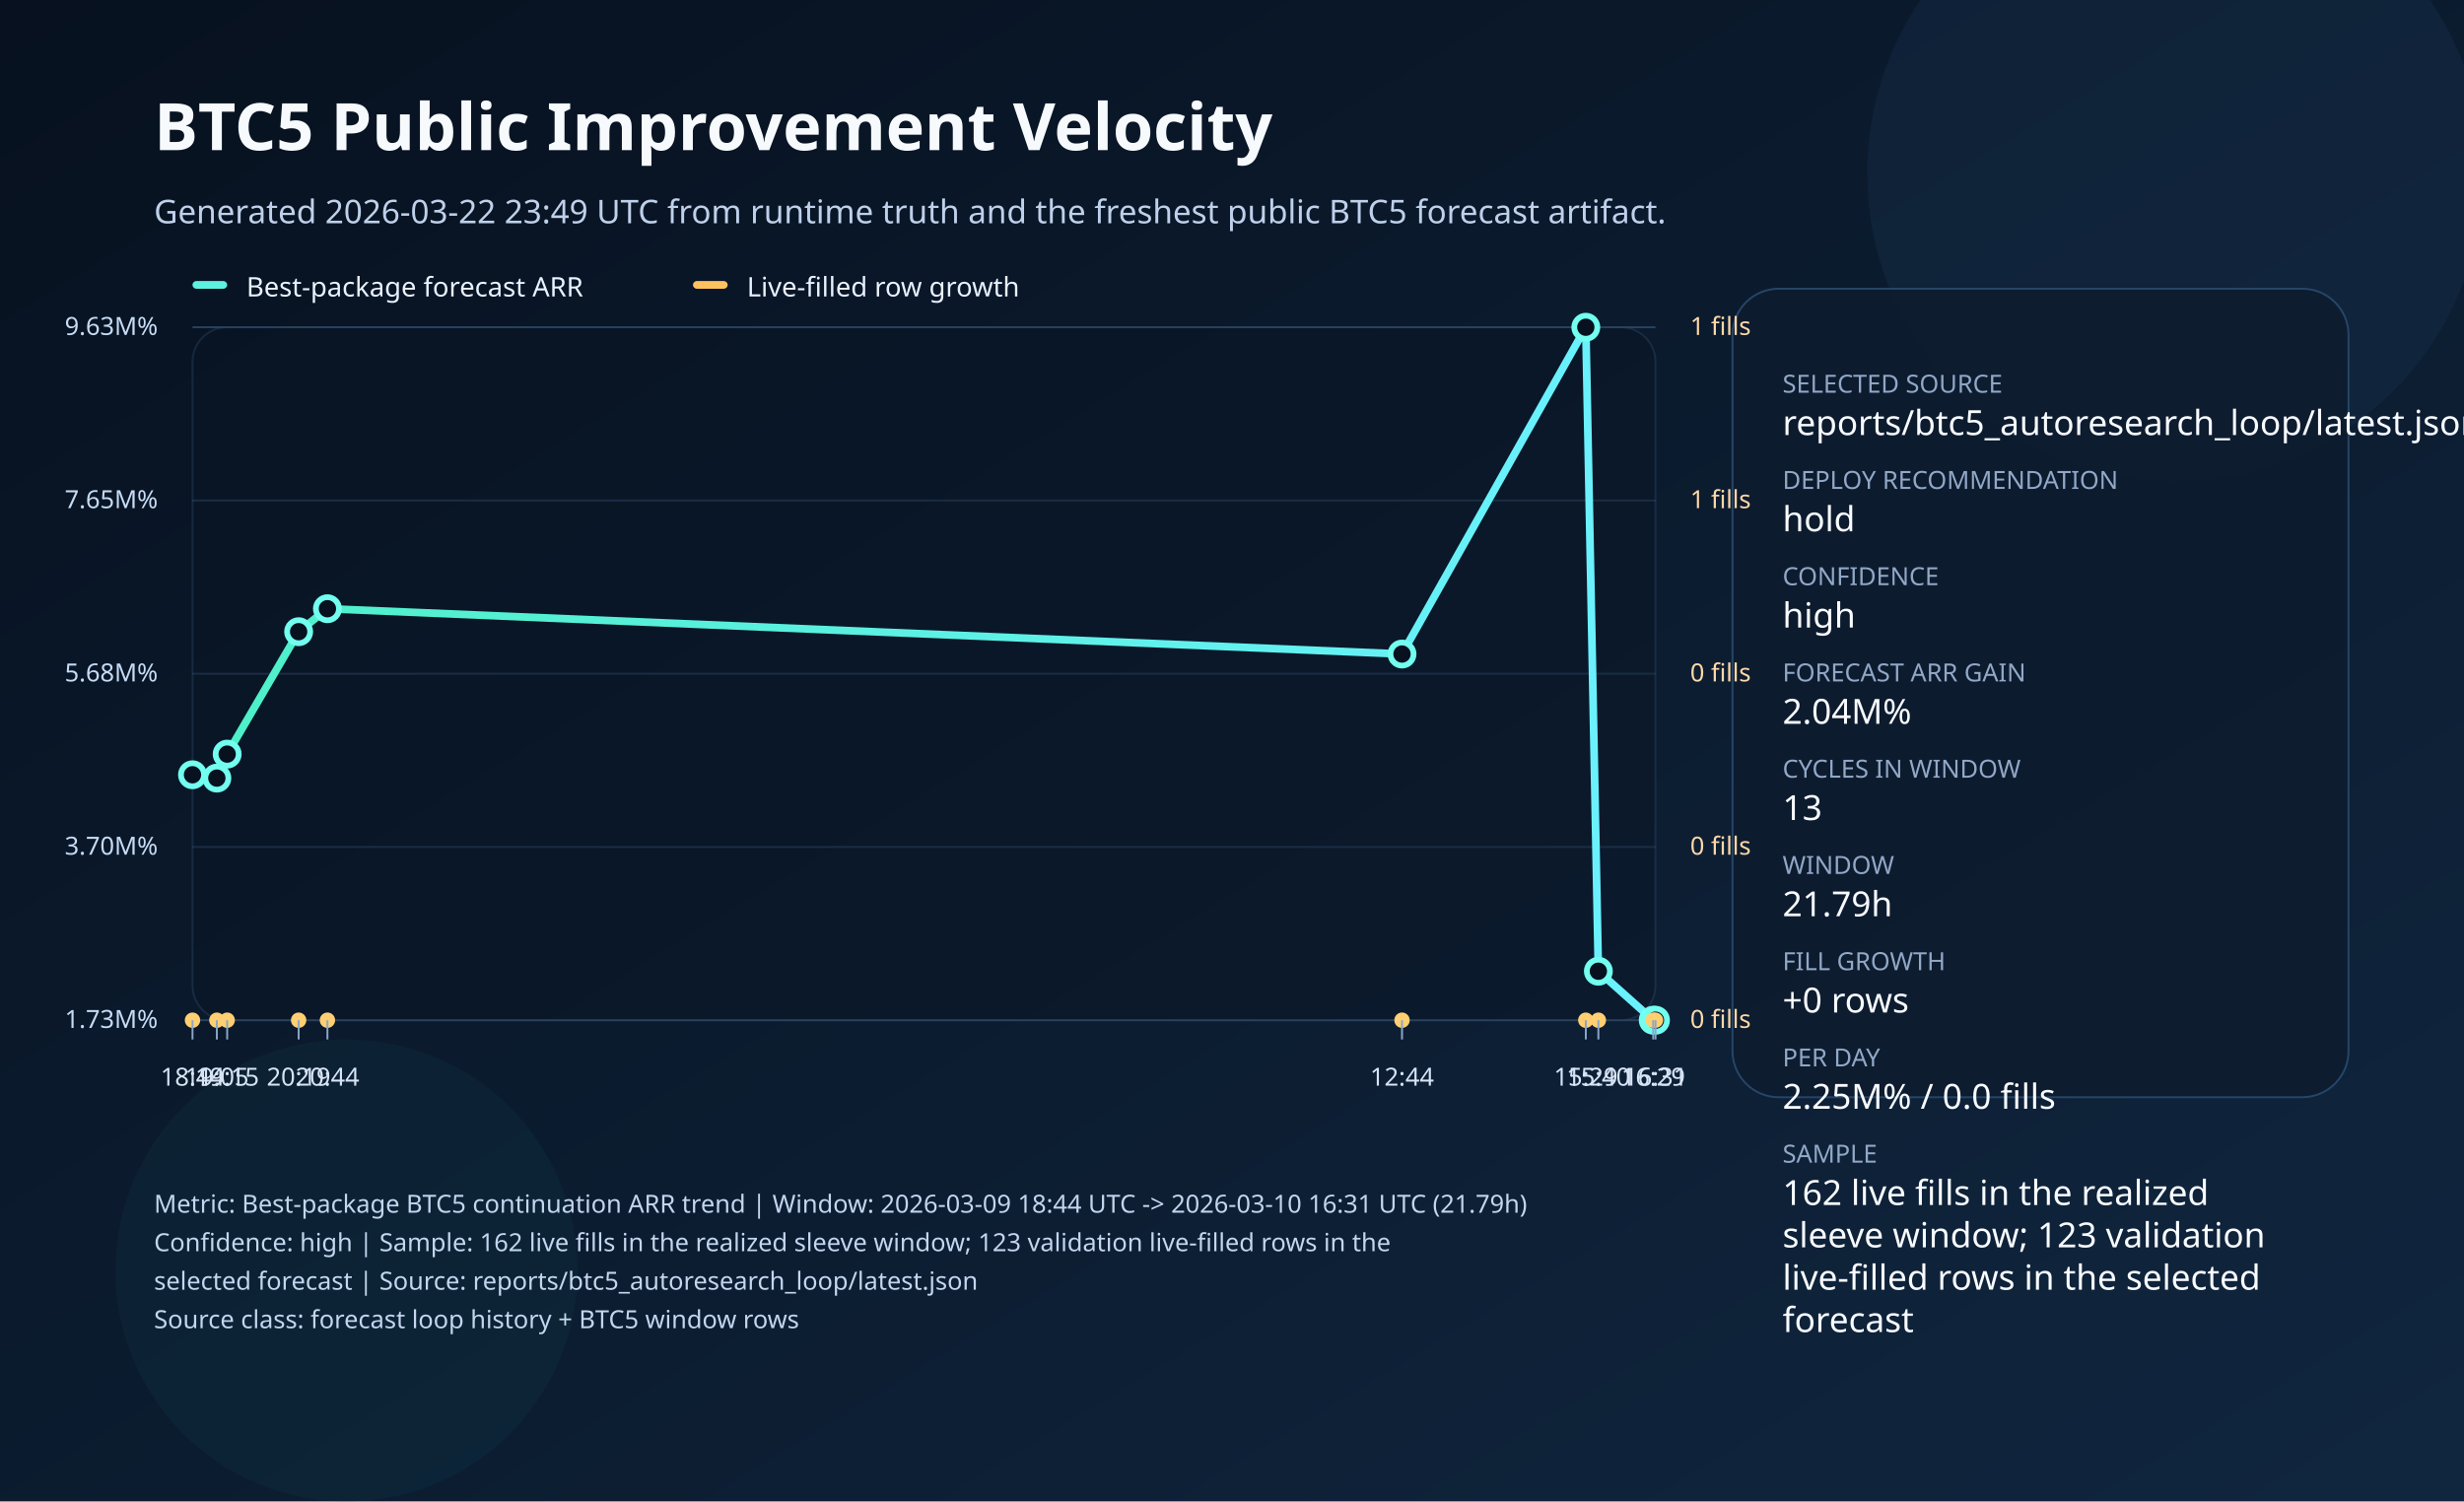
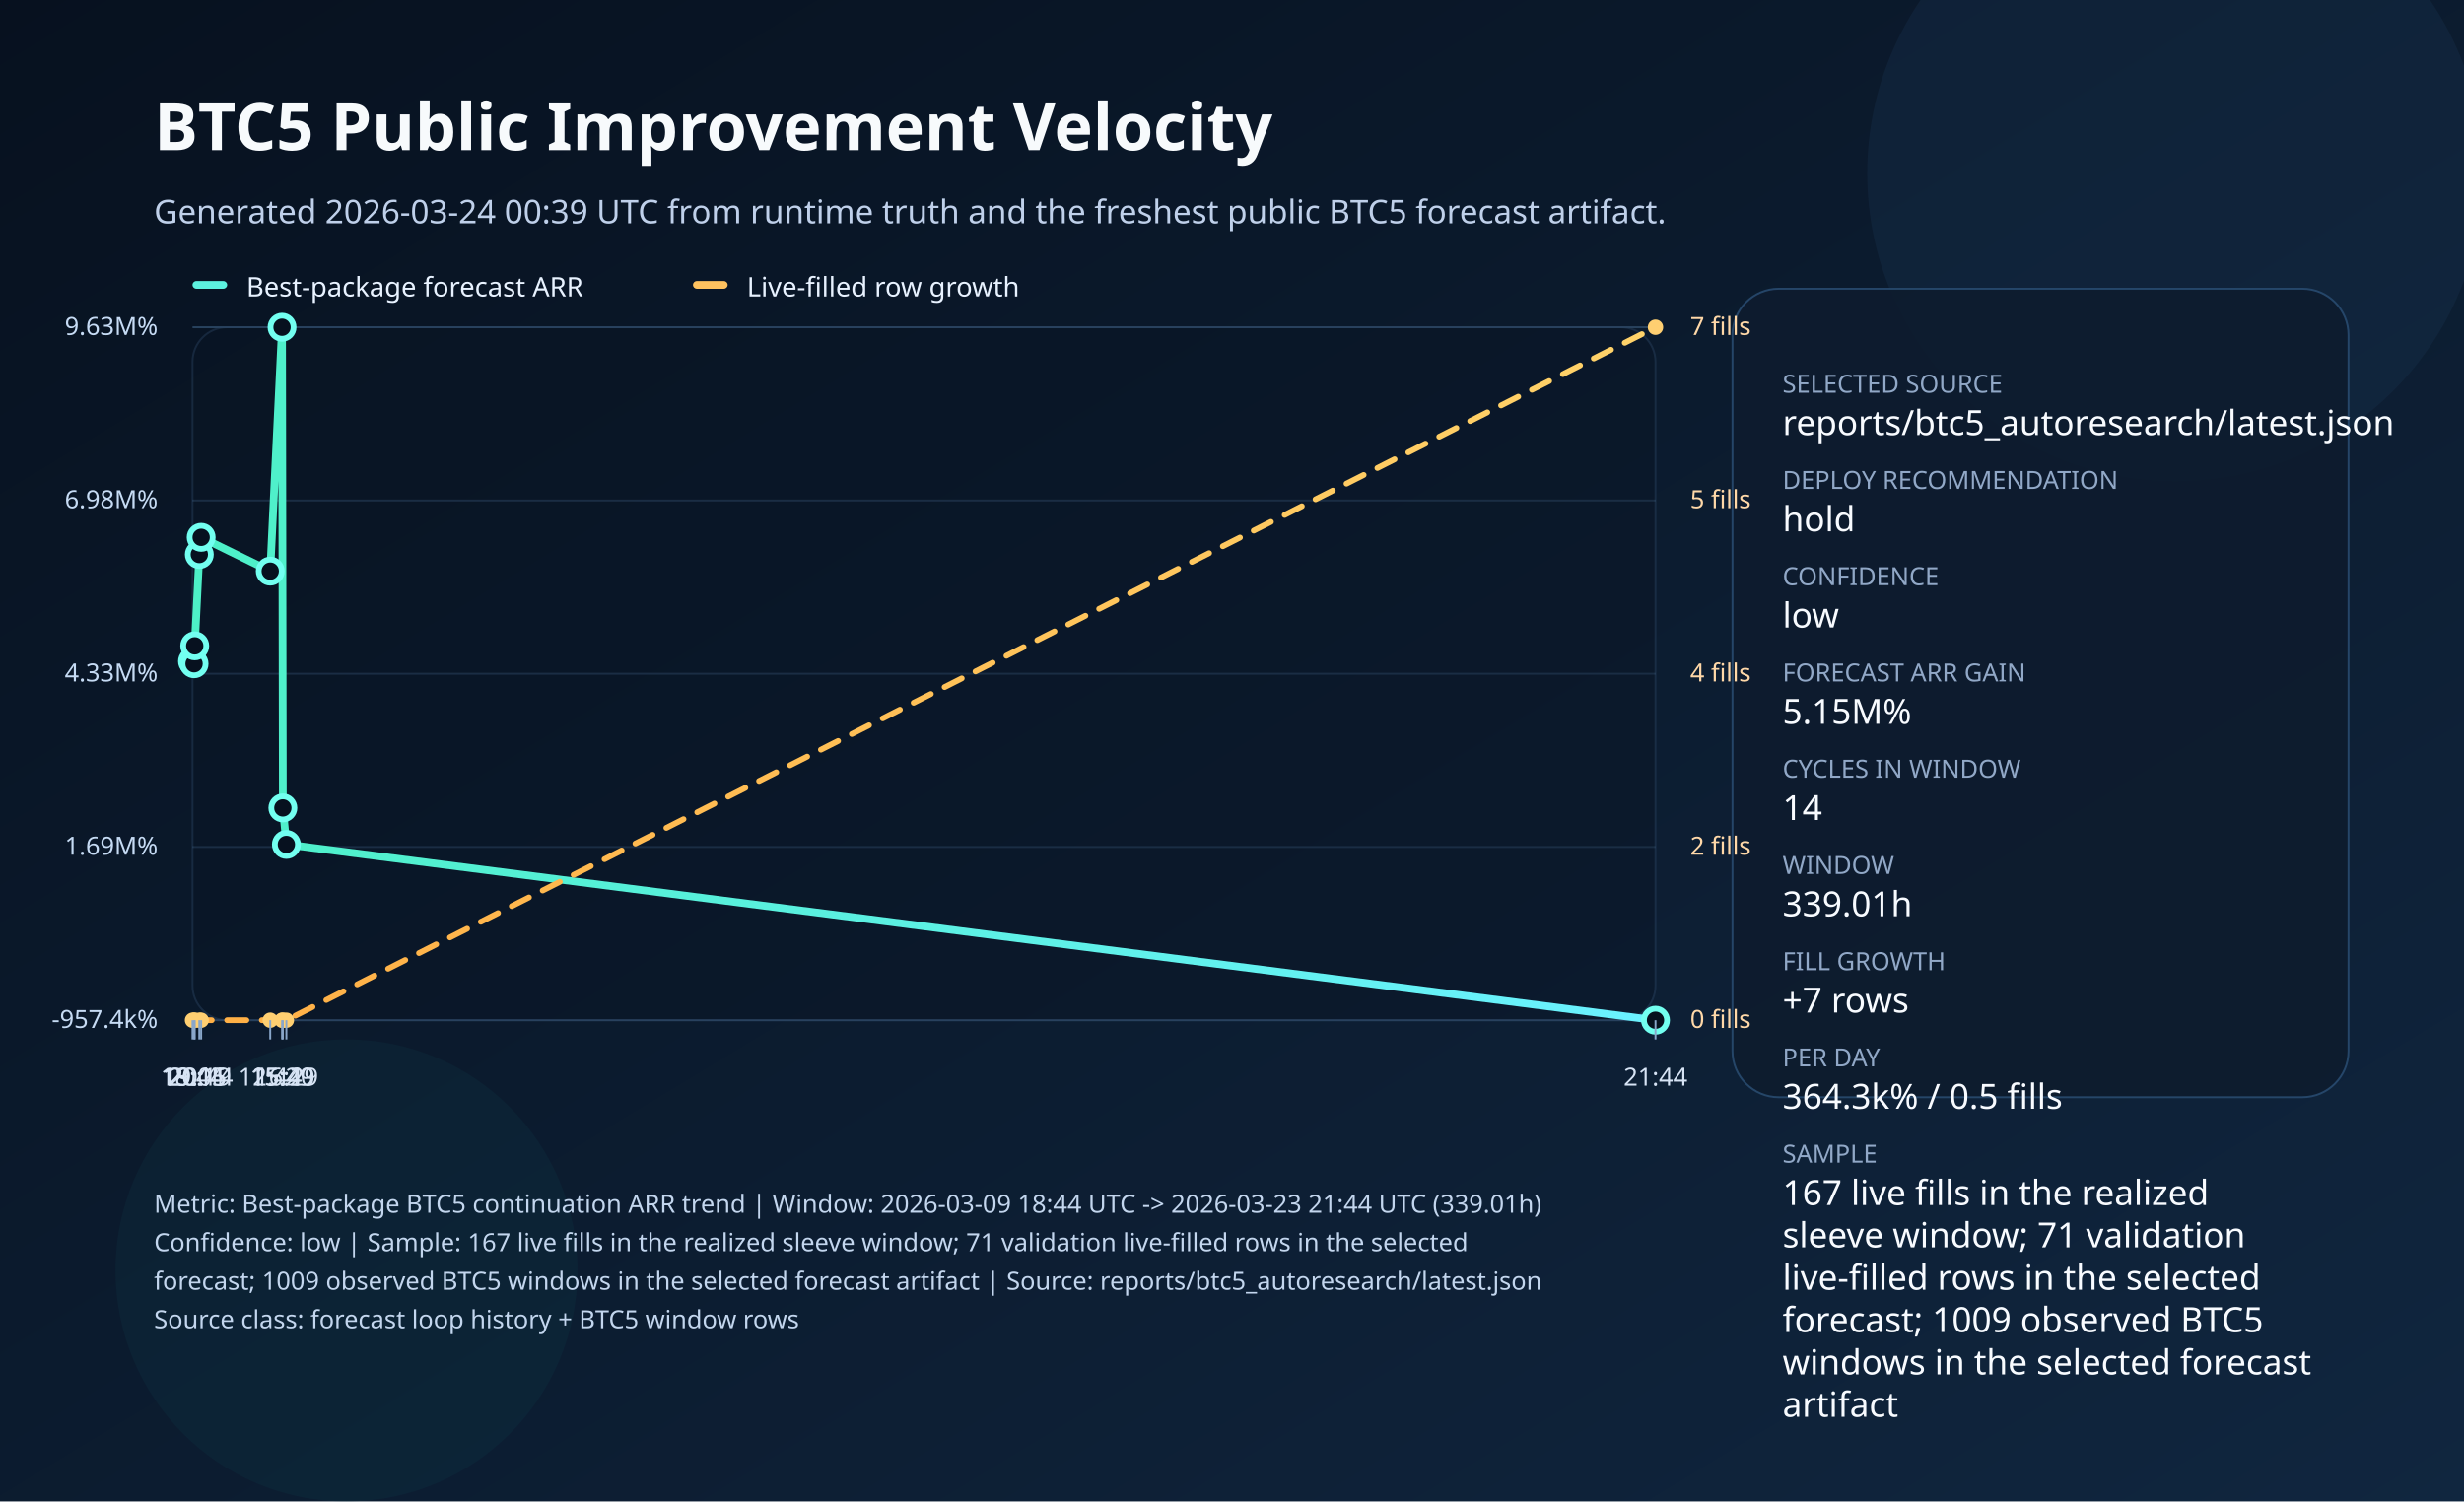
<svg xmlns="http://www.w3.org/2000/svg" width="1280" height="780" viewBox="0 0 1280 780">
  <defs>
    <linearGradient id="bg" x1="0" x2="1" y1="0" y2="1">
      <stop offset="0%" stop-color="#07111f" />
      <stop offset="100%" stop-color="#10263f" />
    </linearGradient>
    <linearGradient id="forecastLine" x1="0" x2="1" y1="0" y2="0">
      <stop offset="0%" stop-color="#4df0c7" />
      <stop offset="100%" stop-color="#6bf1ff" />
    </linearGradient>
    <linearGradient id="fillLine" x1="0" x2="1" y1="0" y2="0">
      <stop offset="0%" stop-color="#ffaf45" />
      <stop offset="100%" stop-color="#ffd36a" />
    </linearGradient>
  </defs>
  <rect width="1280" height="780" fill="url(#bg)" />
  <circle cx="1130" cy="90" r="160" fill="#18314d" opacity="0.35" />
  <circle cx="180" cy="660" r="120" fill="#0c3b49" opacity="0.22" />
  <text x="80" y="78" font-family="'Trebuchet MS','Segoe UI',sans-serif" font-size="34" font-weight="700" fill="#f7fafc">BTC5 Public Improvement Velocity</text>
-   <text x="80" y="116" font-family="'Trebuchet MS','Segoe UI',sans-serif" font-size="17" fill="#bfd0ea">Generated 2026-03-22 23:49 UTC from runtime truth and the freshest public BTC5 forecast artifact.</text>
+   <text x="80" y="116" font-family="'Trebuchet MS','Segoe UI',sans-serif" font-size="17" fill="#bfd0ea">Generated 2026-03-24 00:39 UTC from runtime truth and the freshest public BTC5 forecast artifact.</text>
  <rect x="900" y="150" width="320" height="420" rx="24" fill="#0d1b2e" opacity="0.92" stroke="#27496d" />
  <line x1="100" y1="170.00" x2="860" y2="170.00" stroke="#28425e" stroke-width="1" />
  <line x1="100" y1="260.00" x2="860" y2="260.00" stroke="#28425e" stroke-width="1" />
  <line x1="100" y1="350.00" x2="860" y2="350.00" stroke="#28425e" stroke-width="1" />
  <line x1="100" y1="440.00" x2="860" y2="440.00" stroke="#28425e" stroke-width="1" />
  <line x1="100" y1="530.00" x2="860" y2="530.00" stroke="#28425e" stroke-width="1" />
  <rect x="100" y="170" width="760" height="360" rx="18" fill="#081423" opacity="0.45" stroke="#29405d" />
-   <polyline points="100.00,402.49 112.65,404.23 118.01,391.76 155.14,328.17 170.09,316.23 728.32,339.77 823.80,170.00 830.32,504.56 858.81,530.00 860.00,530.00" fill="none" stroke="url(#forecastLine)" stroke-width="4" stroke-linecap="round" stroke-linejoin="round" />
-   <circle cx="100.00" cy="402.49" r="6" fill="#07111f" stroke="#72fff0" stroke-width="3" />
-   <circle cx="112.65" cy="404.23" r="6" fill="#07111f" stroke="#72fff0" stroke-width="3" />
-   <circle cx="118.01" cy="391.76" r="6" fill="#07111f" stroke="#72fff0" stroke-width="3" />
-   <circle cx="155.14" cy="328.17" r="6" fill="#07111f" stroke="#72fff0" stroke-width="3" />
-   <circle cx="170.09" cy="316.23" r="6" fill="#07111f" stroke="#72fff0" stroke-width="3" />
-   <circle cx="728.32" cy="339.77" r="6" fill="#07111f" stroke="#72fff0" stroke-width="3" />
-   <circle cx="823.80" cy="170.00" r="6" fill="#07111f" stroke="#72fff0" stroke-width="3" />
-   <circle cx="830.32" cy="504.56" r="6" fill="#07111f" stroke="#72fff0" stroke-width="3" />
-   <circle cx="858.81" cy="530.00" r="6" fill="#07111f" stroke="#72fff0" stroke-width="3" />
+   <polyline points="100.00,343.52 100.81,344.82 101.16,335.51 103.54,288.06 104.50,279.14 140.38,296.71 146.52,170.00 146.94,419.71 148.77,438.69 860.00,530.00" fill="none" stroke="url(#forecastLine)" stroke-width="4" stroke-linecap="round" stroke-linejoin="round" />
+   <circle cx="100.00" cy="343.52" r="6" fill="#07111f" stroke="#72fff0" stroke-width="3" />
+   <circle cx="100.81" cy="344.82" r="6" fill="#07111f" stroke="#72fff0" stroke-width="3" />
+   <circle cx="101.16" cy="335.51" r="6" fill="#07111f" stroke="#72fff0" stroke-width="3" />
+   <circle cx="103.54" cy="288.06" r="6" fill="#07111f" stroke="#72fff0" stroke-width="3" />
+   <circle cx="104.50" cy="279.14" r="6" fill="#07111f" stroke="#72fff0" stroke-width="3" />
+   <circle cx="140.38" cy="296.71" r="6" fill="#07111f" stroke="#72fff0" stroke-width="3" />
+   <circle cx="146.52" cy="170.00" r="6" fill="#07111f" stroke="#72fff0" stroke-width="3" />
+   <circle cx="146.94" cy="419.71" r="6" fill="#07111f" stroke="#72fff0" stroke-width="3" />
+   <circle cx="148.77" cy="438.69" r="6" fill="#07111f" stroke="#72fff0" stroke-width="3" />
  <circle cx="860.00" cy="530.00" r="6" fill="#07111f" stroke="#72fff0" stroke-width="3" />
-   <polyline points="100.00,530.00 112.65,530.00 118.01,530.00 155.14,530.00 170.09,530.00 728.32,530.00 823.80,530.00 830.32,530.00 858.81,530.00 860.00,530.00" fill="none" stroke="url(#fillLine)" stroke-width="3" stroke-dasharray="10 8" stroke-linecap="round" stroke-linejoin="round" />
+   <polyline points="100.00,530.00 100.81,530.00 101.16,530.00 103.54,530.00 104.50,530.00 140.38,530.00 146.52,530.00 146.94,530.00 148.77,530.00 860.00,170.00" fill="none" stroke="url(#fillLine)" stroke-width="3" stroke-dasharray="10 8" stroke-linecap="round" stroke-linejoin="round" />
  <circle cx="100.00" cy="530.00" r="4" fill="#ffcf71" />
-   <circle cx="112.65" cy="530.00" r="4" fill="#ffcf71" />
-   <circle cx="118.01" cy="530.00" r="4" fill="#ffcf71" />
-   <circle cx="155.14" cy="530.00" r="4" fill="#ffcf71" />
-   <circle cx="170.09" cy="530.00" r="4" fill="#ffcf71" />
-   <circle cx="728.32" cy="530.00" r="4" fill="#ffcf71" />
-   <circle cx="823.80" cy="530.00" r="4" fill="#ffcf71" />
-   <circle cx="830.32" cy="530.00" r="4" fill="#ffcf71" />
-   <circle cx="858.81" cy="530.00" r="4" fill="#ffcf71" />
-   <circle cx="860.00" cy="530.00" r="4" fill="#ffcf71" />
+   <circle cx="100.81" cy="530.00" r="4" fill="#ffcf71" />
+   <circle cx="101.16" cy="530.00" r="4" fill="#ffcf71" />
+   <circle cx="103.54" cy="530.00" r="4" fill="#ffcf71" />
+   <circle cx="104.50" cy="530.00" r="4" fill="#ffcf71" />
+   <circle cx="140.38" cy="530.00" r="4" fill="#ffcf71" />
+   <circle cx="146.52" cy="530.00" r="4" fill="#ffcf71" />
+   <circle cx="146.94" cy="530.00" r="4" fill="#ffcf71" />
+   <circle cx="148.77" cy="530.00" r="4" fill="#ffcf71" />
+   <circle cx="860.00" cy="170.00" r="4" fill="#ffcf71" />
  <line x1="100.00" y1="530" x2="100.00" y2="540" stroke="#89a6ca" />
  <text x="100.00" y="564" text-anchor="middle" font-family="'Trebuchet MS','Segoe UI',sans-serif" font-size="13" fill="#d7e4f5">18:44</text>
-   <line x1="112.65" y1="530" x2="112.65" y2="540" stroke="#89a6ca" />
-   <text x="112.65" y="564" text-anchor="middle" font-family="'Trebuchet MS','Segoe UI',sans-serif" font-size="13" fill="#d7e4f5">19:05</text>
-   <line x1="118.01" y1="530" x2="118.01" y2="540" stroke="#89a6ca" />
-   <text x="118.01" y="564" text-anchor="middle" font-family="'Trebuchet MS','Segoe UI',sans-serif" font-size="13" fill="#d7e4f5">19:15</text>
-   <line x1="155.14" y1="530" x2="155.14" y2="540" stroke="#89a6ca" />
-   <text x="155.14" y="564" text-anchor="middle" font-family="'Trebuchet MS','Segoe UI',sans-serif" font-size="13" fill="#d7e4f5">20:19</text>
-   <line x1="170.09" y1="530" x2="170.09" y2="540" stroke="#89a6ca" />
-   <text x="170.09" y="564" text-anchor="middle" font-family="'Trebuchet MS','Segoe UI',sans-serif" font-size="13" fill="#d7e4f5">20:44</text>
-   <line x1="728.32" y1="530" x2="728.32" y2="540" stroke="#89a6ca" />
-   <text x="728.32" y="564" text-anchor="middle" font-family="'Trebuchet MS','Segoe UI',sans-serif" font-size="13" fill="#d7e4f5">12:44</text>
-   <line x1="823.80" y1="530" x2="823.80" y2="540" stroke="#89a6ca" />
-   <text x="823.80" y="564" text-anchor="middle" font-family="'Trebuchet MS','Segoe UI',sans-serif" font-size="13" fill="#d7e4f5">15:29</text>
-   <line x1="830.32" y1="530" x2="830.32" y2="540" stroke="#89a6ca" />
-   <text x="830.32" y="564" text-anchor="middle" font-family="'Trebuchet MS','Segoe UI',sans-serif" font-size="13" fill="#d7e4f5">15:40</text>
-   <line x1="858.81" y1="530" x2="858.81" y2="540" stroke="#89a6ca" />
-   <text x="858.81" y="564" text-anchor="middle" font-family="'Trebuchet MS','Segoe UI',sans-serif" font-size="13" fill="#d7e4f5">16:29</text>
+   <line x1="100.81" y1="530" x2="100.81" y2="540" stroke="#89a6ca" />
+   <text x="100.81" y="564" text-anchor="middle" font-family="'Trebuchet MS','Segoe UI',sans-serif" font-size="13" fill="#d7e4f5">19:05</text>
+   <line x1="101.16" y1="530" x2="101.16" y2="540" stroke="#89a6ca" />
+   <text x="101.16" y="564" text-anchor="middle" font-family="'Trebuchet MS','Segoe UI',sans-serif" font-size="13" fill="#d7e4f5">19:15</text>
+   <line x1="103.54" y1="530" x2="103.54" y2="540" stroke="#89a6ca" />
+   <text x="103.54" y="564" text-anchor="middle" font-family="'Trebuchet MS','Segoe UI',sans-serif" font-size="13" fill="#d7e4f5">20:19</text>
+   <line x1="104.50" y1="530" x2="104.50" y2="540" stroke="#89a6ca" />
+   <text x="104.50" y="564" text-anchor="middle" font-family="'Trebuchet MS','Segoe UI',sans-serif" font-size="13" fill="#d7e4f5">20:44</text>
+   <line x1="140.38" y1="530" x2="140.38" y2="540" stroke="#89a6ca" />
+   <text x="140.38" y="564" text-anchor="middle" font-family="'Trebuchet MS','Segoe UI',sans-serif" font-size="13" fill="#d7e4f5">12:44</text>
+   <line x1="146.52" y1="530" x2="146.52" y2="540" stroke="#89a6ca" />
+   <text x="146.52" y="564" text-anchor="middle" font-family="'Trebuchet MS','Segoe UI',sans-serif" font-size="13" fill="#d7e4f5">15:29</text>
+   <line x1="146.94" y1="530" x2="146.94" y2="540" stroke="#89a6ca" />
+   <text x="146.94" y="564" text-anchor="middle" font-family="'Trebuchet MS','Segoe UI',sans-serif" font-size="13" fill="#d7e4f5">15:40</text>
+   <line x1="148.77" y1="530" x2="148.77" y2="540" stroke="#89a6ca" />
+   <text x="148.77" y="564" text-anchor="middle" font-family="'Trebuchet MS','Segoe UI',sans-serif" font-size="13" fill="#d7e4f5">16:29</text>
  <line x1="860.00" y1="530" x2="860.00" y2="540" stroke="#89a6ca" />
-   <text x="860.00" y="564" text-anchor="middle" font-family="'Trebuchet MS','Segoe UI',sans-serif" font-size="13" fill="#d7e4f5">16:31</text>
+   <text x="860.00" y="564" text-anchor="middle" font-family="'Trebuchet MS','Segoe UI',sans-serif" font-size="13" fill="#d7e4f5">21:44</text>
  <text x="82" y="174.00" text-anchor="end" font-family="'Trebuchet MS','Segoe UI',sans-serif" font-size="13" fill="#c6dbf4">9.63M%</text>
-   <text x="82" y="264.00" text-anchor="end" font-family="'Trebuchet MS','Segoe UI',sans-serif" font-size="13" fill="#c6dbf4">7.65M%</text>
-   <text x="82" y="354.00" text-anchor="end" font-family="'Trebuchet MS','Segoe UI',sans-serif" font-size="13" fill="#c6dbf4">5.68M%</text>
-   <text x="82" y="444.00" text-anchor="end" font-family="'Trebuchet MS','Segoe UI',sans-serif" font-size="13" fill="#c6dbf4">3.70M%</text>
-   <text x="82" y="534.00" text-anchor="end" font-family="'Trebuchet MS','Segoe UI',sans-serif" font-size="13" fill="#c6dbf4">1.73M%</text>
-   <text x="878" y="174.00" font-family="'Trebuchet MS','Segoe UI',sans-serif" font-size="13" fill="#ffd8a8">1 fills</text>
-   <text x="878" y="264.00" font-family="'Trebuchet MS','Segoe UI',sans-serif" font-size="13" fill="#ffd8a8">1 fills</text>
-   <text x="878" y="354.00" font-family="'Trebuchet MS','Segoe UI',sans-serif" font-size="13" fill="#ffd8a8">0 fills</text>
-   <text x="878" y="444.00" font-family="'Trebuchet MS','Segoe UI',sans-serif" font-size="13" fill="#ffd8a8">0 fills</text>
+   <text x="82" y="264.00" text-anchor="end" font-family="'Trebuchet MS','Segoe UI',sans-serif" font-size="13" fill="#c6dbf4">6.98M%</text>
+   <text x="82" y="354.00" text-anchor="end" font-family="'Trebuchet MS','Segoe UI',sans-serif" font-size="13" fill="#c6dbf4">4.33M%</text>
+   <text x="82" y="444.00" text-anchor="end" font-family="'Trebuchet MS','Segoe UI',sans-serif" font-size="13" fill="#c6dbf4">1.69M%</text>
+   <text x="82" y="534.00" text-anchor="end" font-family="'Trebuchet MS','Segoe UI',sans-serif" font-size="13" fill="#c6dbf4">-957.4k%</text>
+   <text x="878" y="174.00" font-family="'Trebuchet MS','Segoe UI',sans-serif" font-size="13" fill="#ffd8a8">7 fills</text>
+   <text x="878" y="264.00" font-family="'Trebuchet MS','Segoe UI',sans-serif" font-size="13" fill="#ffd8a8">5 fills</text>
+   <text x="878" y="354.00" font-family="'Trebuchet MS','Segoe UI',sans-serif" font-size="13" fill="#ffd8a8">4 fills</text>
+   <text x="878" y="444.00" font-family="'Trebuchet MS','Segoe UI',sans-serif" font-size="13" fill="#ffd8a8">2 fills</text>
  <text x="878" y="534.00" font-family="'Trebuchet MS','Segoe UI',sans-serif" font-size="13" fill="#ffd8a8">0 fills</text>
  <rect x="100" y="146" width="18" height="4" rx="2" fill="#5cf2df" />
  <text x="128" y="154" font-family="'Trebuchet MS','Segoe UI',sans-serif" font-size="14" fill="#e8f2ff">Best-package forecast ARR</text>
  <rect x="360" y="146" width="18" height="4" rx="2" fill="#ffc25f" />
  <text x="388" y="154" font-family="'Trebuchet MS','Segoe UI',sans-serif" font-size="14" fill="#e8f2ff">Live-filled row growth</text>
  <text x="926" y="204" font-family="'Trebuchet MS','Segoe UI',sans-serif" font-size="13" fill="#91a8c7">SELECTED SOURCE</text>
-   <text x="926" y="226" font-family="'Trebuchet MS','Segoe UI',sans-serif" font-size="18" fill="#f8fbff">reports/btc5_autoresearch_loop/latest.json</text>
+   <text x="926" y="226" font-family="'Trebuchet MS','Segoe UI',sans-serif" font-size="18" fill="#f8fbff">reports/btc5_autoresearch/latest.json</text>
  <text x="926" y="254" font-family="'Trebuchet MS','Segoe UI',sans-serif" font-size="13" fill="#91a8c7">DEPLOY RECOMMENDATION</text>
  <text x="926" y="276" font-family="'Trebuchet MS','Segoe UI',sans-serif" font-size="18" fill="#f8fbff">hold</text>
  <text x="926" y="304" font-family="'Trebuchet MS','Segoe UI',sans-serif" font-size="13" fill="#91a8c7">CONFIDENCE</text>
-   <text x="926" y="326" font-family="'Trebuchet MS','Segoe UI',sans-serif" font-size="18" fill="#f8fbff">high</text>
+   <text x="926" y="326" font-family="'Trebuchet MS','Segoe UI',sans-serif" font-size="18" fill="#f8fbff">low</text>
  <text x="926" y="354" font-family="'Trebuchet MS','Segoe UI',sans-serif" font-size="13" fill="#91a8c7">FORECAST ARR GAIN</text>
-   <text x="926" y="376" font-family="'Trebuchet MS','Segoe UI',sans-serif" font-size="18" fill="#f8fbff">2.04M%</text>
+   <text x="926" y="376" font-family="'Trebuchet MS','Segoe UI',sans-serif" font-size="18" fill="#f8fbff">5.15M%</text>
  <text x="926" y="404" font-family="'Trebuchet MS','Segoe UI',sans-serif" font-size="13" fill="#91a8c7">CYCLES IN WINDOW</text>
-   <text x="926" y="426" font-family="'Trebuchet MS','Segoe UI',sans-serif" font-size="18" fill="#f8fbff">13</text>
+   <text x="926" y="426" font-family="'Trebuchet MS','Segoe UI',sans-serif" font-size="18" fill="#f8fbff">14</text>
  <text x="926" y="454" font-family="'Trebuchet MS','Segoe UI',sans-serif" font-size="13" fill="#91a8c7">WINDOW</text>
-   <text x="926" y="476" font-family="'Trebuchet MS','Segoe UI',sans-serif" font-size="18" fill="#f8fbff">21.79h</text>
+   <text x="926" y="476" font-family="'Trebuchet MS','Segoe UI',sans-serif" font-size="18" fill="#f8fbff">339.01h</text>
  <text x="926" y="504" font-family="'Trebuchet MS','Segoe UI',sans-serif" font-size="13" fill="#91a8c7">FILL GROWTH</text>
-   <text x="926" y="526" font-family="'Trebuchet MS','Segoe UI',sans-serif" font-size="18" fill="#f8fbff">+0 rows</text>
+   <text x="926" y="526" font-family="'Trebuchet MS','Segoe UI',sans-serif" font-size="18" fill="#f8fbff">+7 rows</text>
  <text x="926" y="554" font-family="'Trebuchet MS','Segoe UI',sans-serif" font-size="13" fill="#91a8c7">PER DAY</text>
-   <text x="926" y="576" font-family="'Trebuchet MS','Segoe UI',sans-serif" font-size="18" fill="#f8fbff">2.25M% / 0.0 fills</text>
+   <text x="926" y="576" font-family="'Trebuchet MS','Segoe UI',sans-serif" font-size="18" fill="#f8fbff">364.3k% / 0.5 fills</text>
  <text x="926" y="604" font-family="'Trebuchet MS','Segoe UI',sans-serif" font-size="13" fill="#91a8c7">SAMPLE</text>
-   <text x="926" y="626" font-family="'Trebuchet MS','Segoe UI',sans-serif" font-size="18" fill="#f8fbff">162 live fills in the realized</text>
-   <text x="926" y="648" font-family="'Trebuchet MS','Segoe UI',sans-serif" font-size="18" fill="#f8fbff">sleeve window; 123 validation</text>
+   <text x="926" y="626" font-family="'Trebuchet MS','Segoe UI',sans-serif" font-size="18" fill="#f8fbff">167 live fills in the realized</text>
+   <text x="926" y="648" font-family="'Trebuchet MS','Segoe UI',sans-serif" font-size="18" fill="#f8fbff">sleeve window; 71 validation</text>
  <text x="926" y="670" font-family="'Trebuchet MS','Segoe UI',sans-serif" font-size="18" fill="#f8fbff">live-filled rows in the selected</text>
-   <text x="926" y="692" font-family="'Trebuchet MS','Segoe UI',sans-serif" font-size="18" fill="#f8fbff">forecast</text>
-   <text x="80" y="630" font-family="'Trebuchet MS','Segoe UI',sans-serif" font-size="13" fill="#c3d6ee">Metric: Best-package BTC5 continuation ARR trend | Window: 2026-03-09 18:44 UTC -&gt; 2026-03-10 16:31 UTC (21.79h)</text>
-   <text x="80" y="650" font-family="'Trebuchet MS','Segoe UI',sans-serif" font-size="13" fill="#c3d6ee">Confidence: high | Sample: 162 live fills in the realized sleeve window; 123 validation live-filled rows in the</text>
-   <text x="80" y="670" font-family="'Trebuchet MS','Segoe UI',sans-serif" font-size="13" fill="#c3d6ee">selected forecast | Source: reports/btc5_autoresearch_loop/latest.json</text>
+   <text x="926" y="692" font-family="'Trebuchet MS','Segoe UI',sans-serif" font-size="18" fill="#f8fbff">forecast; 1009 observed BTC5</text>
+   <text x="926" y="714" font-family="'Trebuchet MS','Segoe UI',sans-serif" font-size="18" fill="#f8fbff">windows in the selected forecast</text>
+   <text x="926" y="736" font-family="'Trebuchet MS','Segoe UI',sans-serif" font-size="18" fill="#f8fbff">artifact</text>
+   <text x="80" y="630" font-family="'Trebuchet MS','Segoe UI',sans-serif" font-size="13" fill="#c3d6ee">Metric: Best-package BTC5 continuation ARR trend | Window: 2026-03-09 18:44 UTC -&gt; 2026-03-23 21:44 UTC (339.01h)</text>
+   <text x="80" y="650" font-family="'Trebuchet MS','Segoe UI',sans-serif" font-size="13" fill="#c3d6ee">Confidence: low | Sample: 167 live fills in the realized sleeve window; 71 validation live-filled rows in the selected</text>
+   <text x="80" y="670" font-family="'Trebuchet MS','Segoe UI',sans-serif" font-size="13" fill="#c3d6ee">forecast; 1009 observed BTC5 windows in the selected forecast artifact | Source: reports/btc5_autoresearch/latest.json</text>
  <text x="80" y="690" font-family="'Trebuchet MS','Segoe UI',sans-serif" font-size="13" fill="#c3d6ee">Source class: forecast loop history + BTC5 window rows</text>
</svg>
